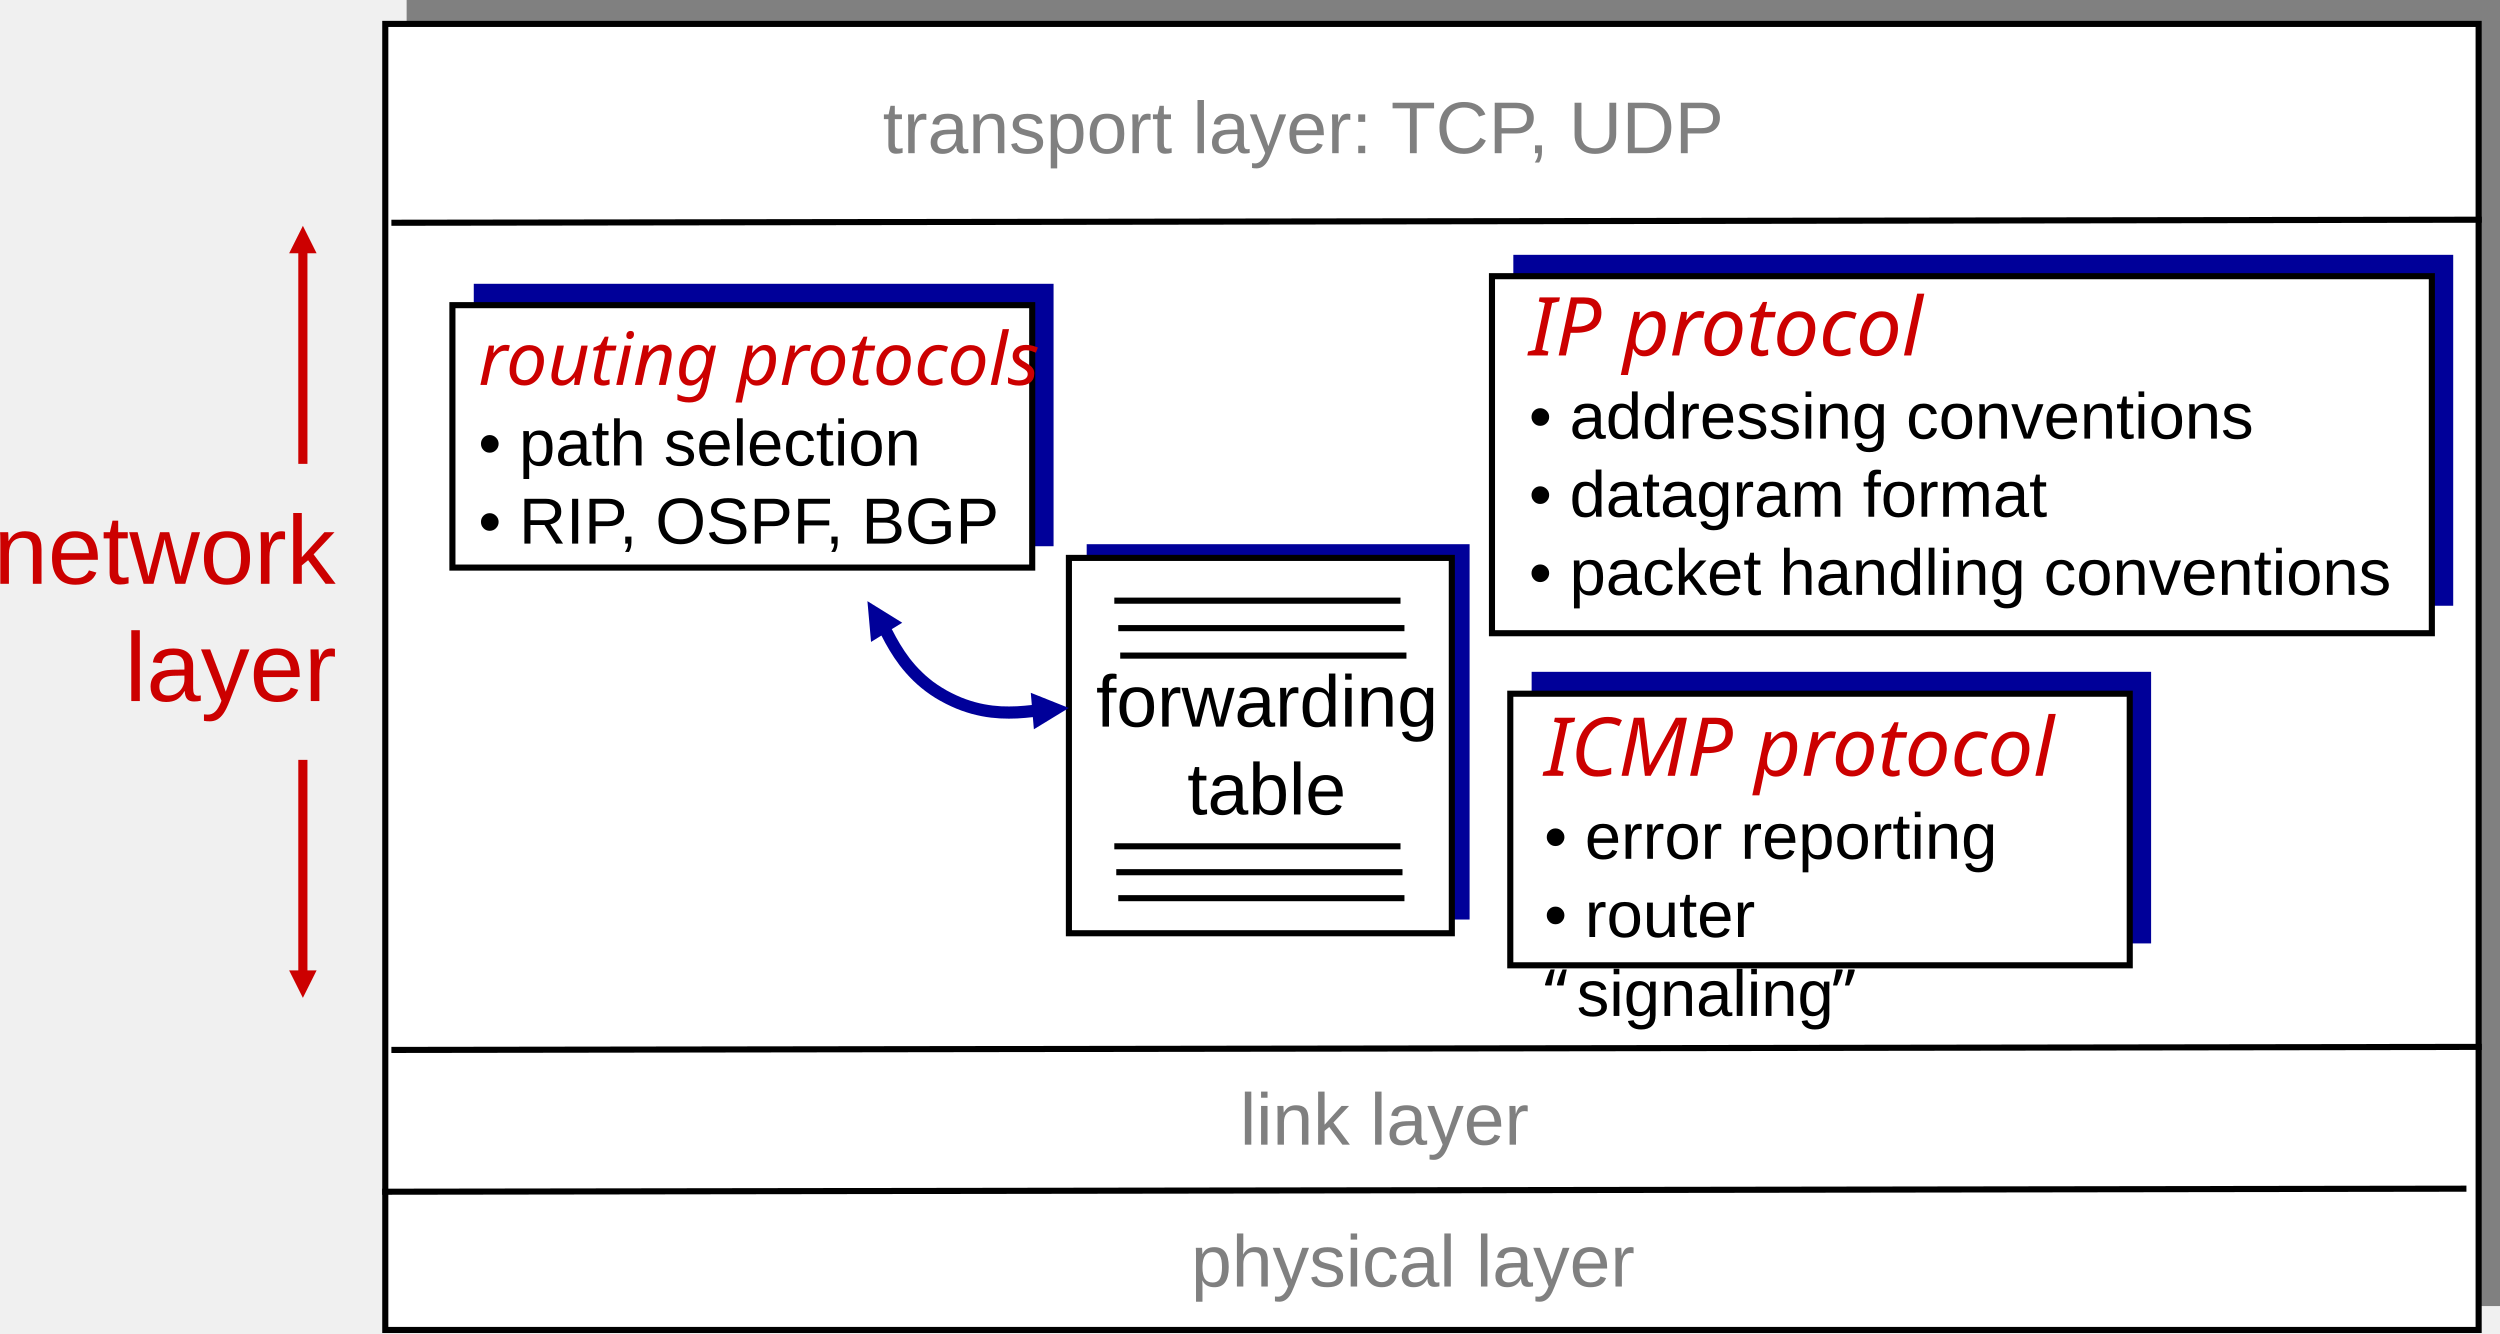
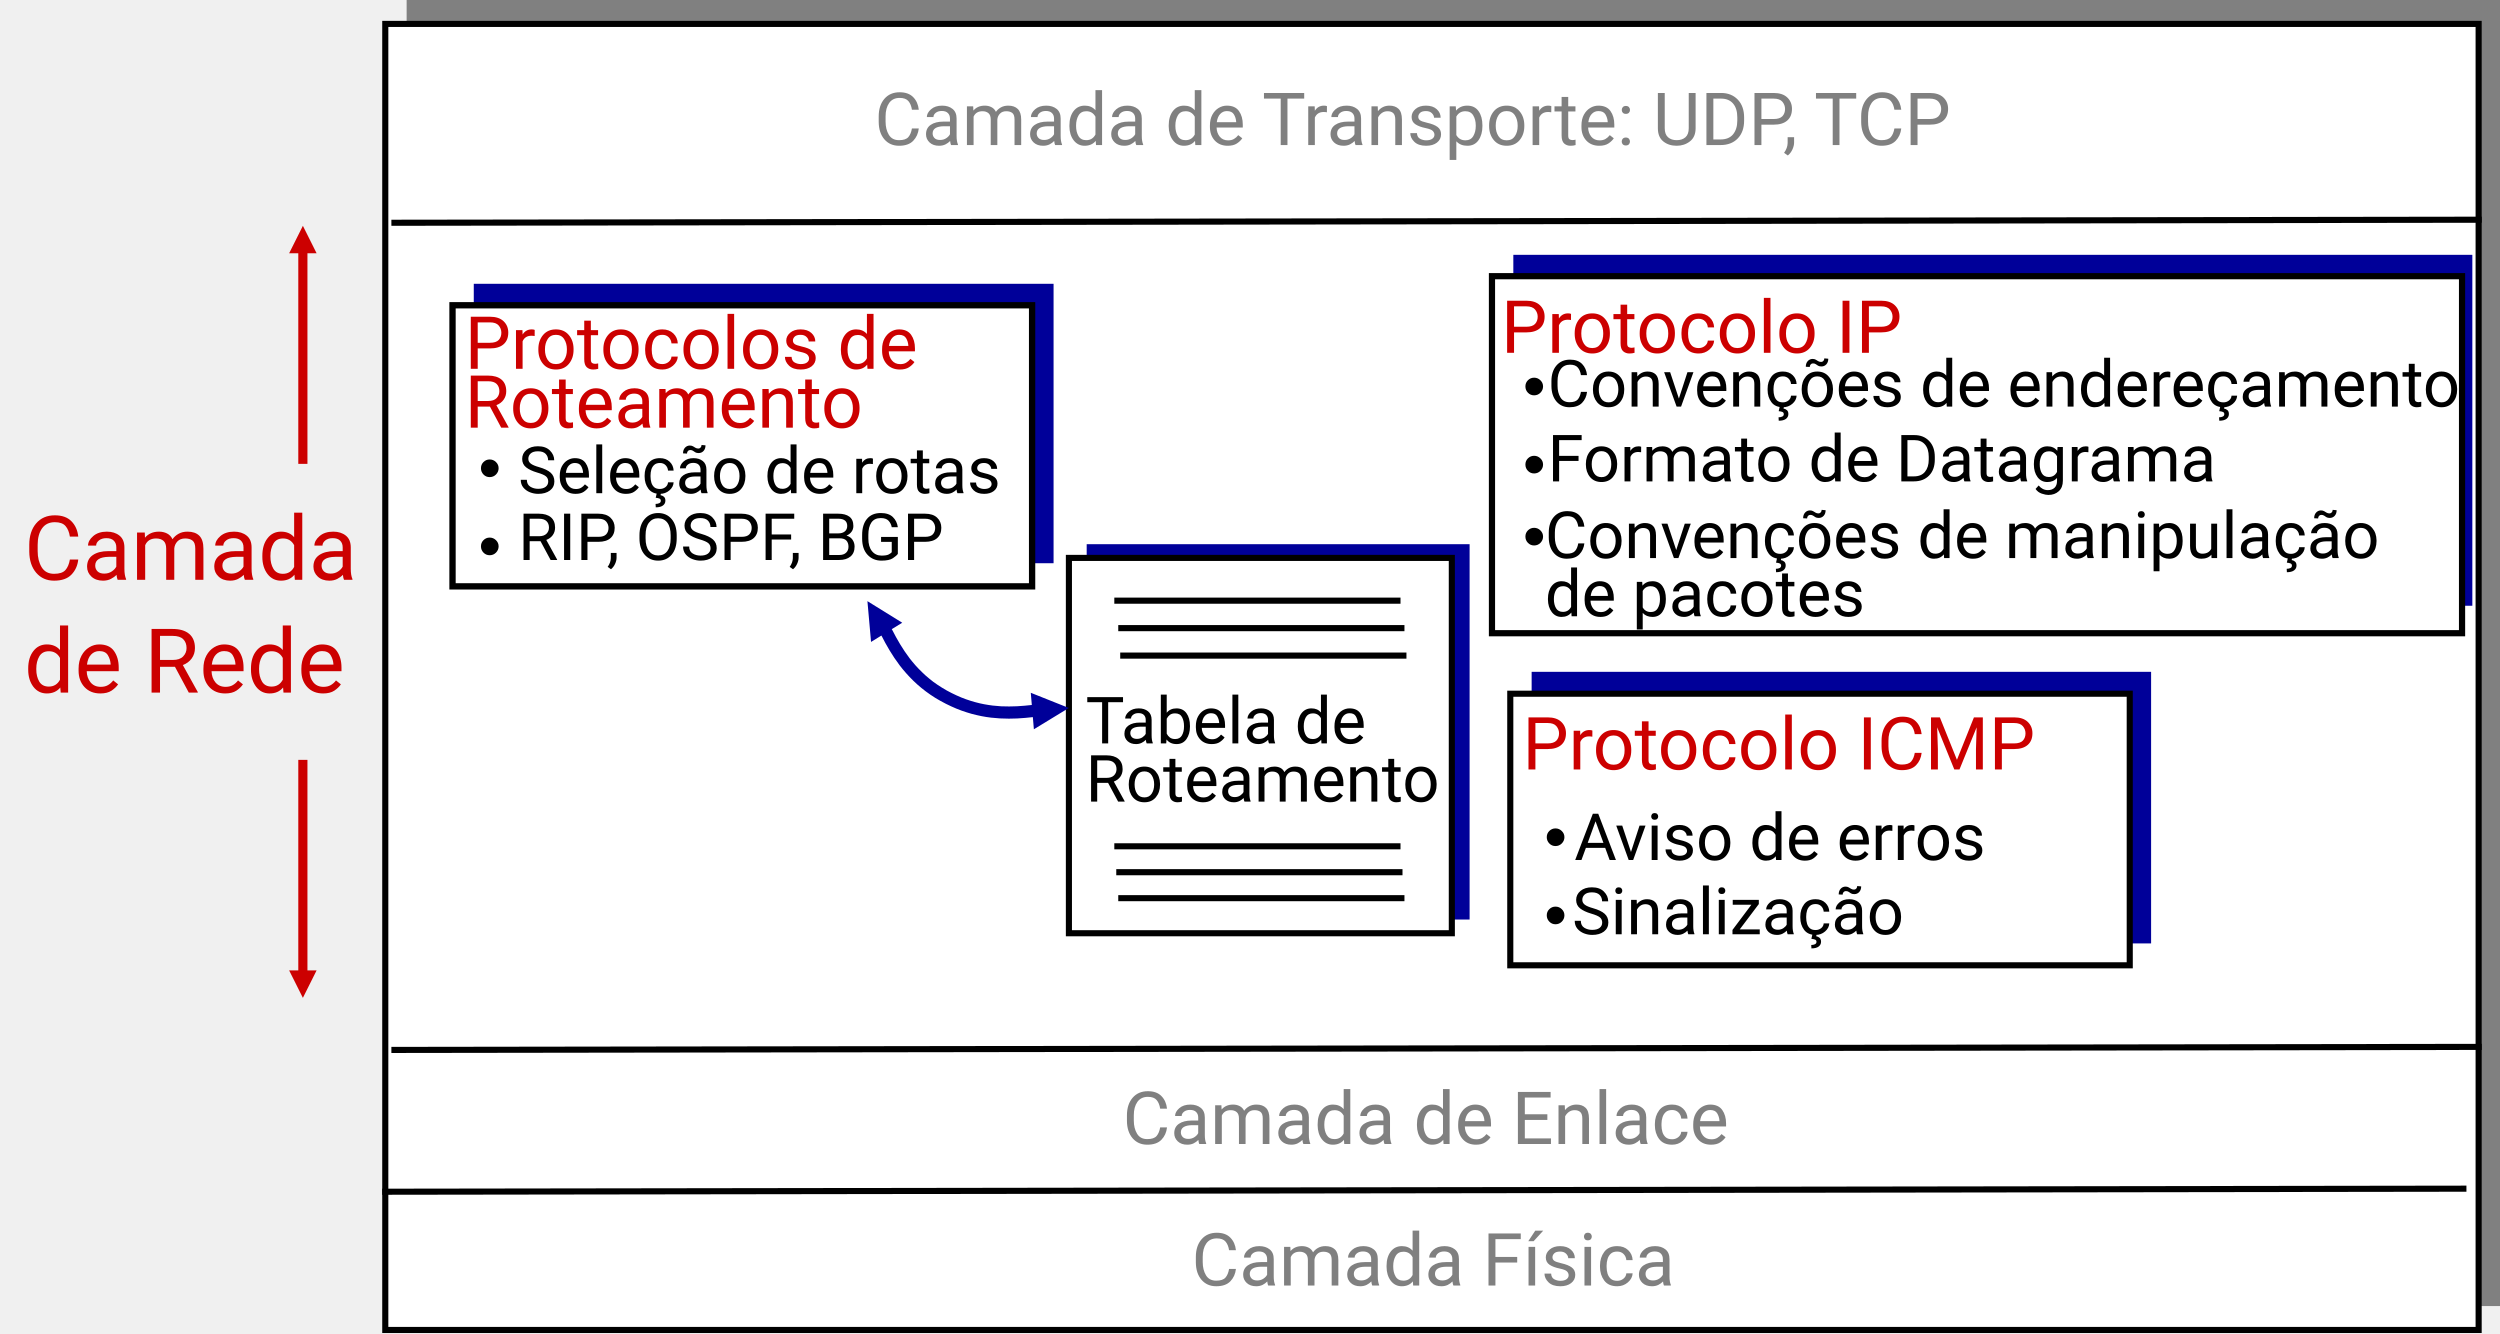
<svg xmlns="http://www.w3.org/2000/svg" width="216.762mm" height="115.579mm" viewBox="0 0 768.054 409.531" id="svg2" version="1.1">
  <defs id="defs4">
    <marker orient="auto" refY="0" refX="0" id="marker17899" style="overflow:visible">
      <path id="path17901" d="M 0,0 5,-5 -12.5,0 5,5 0,0 Z" style="fill:#000000;fill-opacity:1;fill-rule:evenodd;stroke:#000000;stroke-width:1pt;stroke-opacity:1" transform="matrix(0.8,0,0,0.8,10,0)" />
    </marker>
    <marker orient="auto" refY="0" refX="0" id="Arrow1Lstart" style="overflow:visible">
      <path id="path4198" d="M 0,0 5,-5 -12.5,0 5,5 0,0 Z" style="fill:#000000;fill-opacity:1;fill-rule:evenodd;stroke:#000000;stroke-width:1pt;stroke-opacity:1" transform="matrix(0.8,0,0,0.8,10,0)" />
    </marker>
    <marker orient="auto" refY="0" refX="0" id="Arrow1Lend" style="overflow:visible">
      <path id="path4201" d="M 0,0 5,-5 -12.5,0 5,5 0,0 Z" style="fill:#000000;fill-opacity:1;fill-rule:evenodd;stroke:#000000;stroke-width:1pt;stroke-opacity:1" transform="matrix(-0.8,0,0,-0.8,-10,0)" />
    </marker>
    <marker style="overflow:visible" id="marker16394" refX="0" refY="0" orient="auto">
      <path transform="matrix(-0.8,0,0,-0.8,-10,0)" style="fill:#000000;fill-opacity:1;fill-rule:evenodd;stroke:#000000;stroke-width:1pt;stroke-opacity:1" d="M 0,0 5,-5 -12.5,0 5,5 0,0 Z" id="path16396" />
    </marker>
    <marker orient="auto" refY="0" refX="0" id="marker7729" style="overflow:visible">
      <path id="path7731" d="M 0,0 5,-5 -12.5,0 5,5 0,0 Z" style="fill:#000000;fill-opacity:1;fill-rule:evenodd;stroke:#000000;stroke-width:1pt;stroke-opacity:1" transform="matrix(-0.8,0,0,-0.8,-10,0)" />
    </marker>
  </defs>
  <g id="layer1" transform="translate(317.2163,-298.3861)">
    <path d="m -192.288,699.636 643.125,0 0,-401.25 -643.125,0 0,401.25 z" style="fill:#808080;fill-opacity:1;fill-rule:evenodd;stroke:none" id="path20229" />
    <path d="m -198.85,706.98 643.125,0 0,-401.25 -643.125,0 0,401.25 z" style="fill:#ffffff;fill-opacity:1;fill-rule:evenodd;stroke:none" id="path20231" />
    <path d="m -198.85,706.98 643.125,0 0,-401.25 -643.125,0 0,401.25 z" style="fill:none;stroke:#000000;stroke-width:1.875;stroke-linecap:butt;stroke-linejoin:miter;stroke-miterlimit:10;stroke-dasharray:none;stroke-opacity:1" id="path20233" />
    <path d="m 16.637,580.886 117.64,0 0,-115.312 -117.64,0 0,115.312 z" style="fill:#000099;fill-opacity:1;fill-rule:evenodd;stroke:none" id="path20239" />
    <path d="m 11.175,585.099 117.64,0 0,-115.312 -117.64,0 0,115.312 z" style="fill:#ffffff;fill-opacity:1;fill-rule:evenodd;stroke:none" id="path20241" />
    <path d="m 11.175,585.099 117.64,0 0,-115.312 -117.64,0 0,115.312 z" style="fill:none;stroke:#000000;stroke-width:1.875;stroke-linecap:butt;stroke-linejoin:miter;stroke-miterlimit:10;stroke-dasharray:none;stroke-opacity:1" id="path20243" />
-     <text y="521.611" x="19.525" style="font-variant:normal;font-weight:normal;font-size:22.5px;font-family:Arial;-inkscape-font-specification:Arial;writing-mode:lr-tb;fill:#000000;fill-opacity:1;fill-rule:nonzero;stroke:none" id="text20245">
-       <tspan x="19.525 26.005 38.515 46.007 61.757 74.267 81.76 94.27 99.265 111.775" y="521.611" id="tspan20247">forwarding</tspan>
-     </text>
-     <text y="548.599" x="47.525" style="font-variant:normal;font-weight:normal;font-size:22.5px;font-family:Arial;-inkscape-font-specification:Arial;writing-mode:lr-tb;fill:#000000;fill-opacity:1;fill-rule:nonzero;stroke:none" id="text20249">
-       <tspan x="47.525 53.775 66.28 78.785 83.775" y="548.599" id="tspan20251">table</tspan>
-     </text>
    <path d="m 25.125,482.924 87.925,0" style="fill:none;stroke:#000000;stroke-width:1.875;stroke-linecap:butt;stroke-linejoin:round;stroke-miterlimit:10;stroke-dasharray:none;stroke-opacity:1" id="path20253" />
    <path d="m 26.337,491.361 87.925,0" style="fill:none;stroke:#000000;stroke-width:1.875;stroke-linecap:butt;stroke-linejoin:round;stroke-miterlimit:10;stroke-dasharray:none;stroke-opacity:1" id="path20255" />
    <path d="m 26.937,499.799 87.937,0" style="fill:none;stroke:#000000;stroke-width:1.875;stroke-linecap:butt;stroke-linejoin:round;stroke-miterlimit:10;stroke-dasharray:none;stroke-opacity:1" id="path20257" />
    <path d="m 25.125,558.386 87.925,0" style="fill:none;stroke:#000000;stroke-width:1.875;stroke-linecap:butt;stroke-linejoin:round;stroke-miterlimit:10;stroke-dasharray:none;stroke-opacity:1" id="path20259" />
    <path d="m 25.725,566.349 87.937,0" style="fill:none;stroke:#000000;stroke-width:1.875;stroke-linecap:butt;stroke-linejoin:round;stroke-miterlimit:10;stroke-dasharray:none;stroke-opacity:1" id="path20261" />
    <path d="m 26.337,574.324 87.925,0" style="fill:none;stroke:#000000;stroke-width:1.875;stroke-linecap:butt;stroke-linejoin:round;stroke-miterlimit:10;stroke-dasharray:none;stroke-opacity:1" id="path20263" />
    <path d="m -199.788,664.511 640.312,-0.938" style="fill:none;stroke:#000000;stroke-width:1.875;stroke-linecap:butt;stroke-linejoin:round;stroke-miterlimit:10;stroke-dasharray:none;stroke-opacity:1" id="path20269" />
    <path d="m -196.975,620.949 642.188,-0.938" style="fill:none;stroke:#000000;stroke-width:1.875;stroke-linecap:butt;stroke-linejoin:round;stroke-miterlimit:10;stroke-dasharray:none;stroke-opacity:1" id="path20271" />
-     <path d="m -171.663,466.199 178.125,0 0,-80.625 -178.125,0 0,80.625 z" style="fill:#000099;fill-opacity:1;fill-rule:evenodd;stroke:none" id="path20273" />
+     <path d="M -171.663,471.421 H 6.462 V 385.574 H -171.663 Z" style="fill:#000099;fill-opacity:1;fill-rule:evenodd;stroke:none;stroke-width:1.032" id="path20273" />
    <path d="m -178.225,472.761 178.125,0 0,-80.625 -178.125,0 0,80.625 z" style="fill:#ffffff;fill-opacity:1;fill-rule:evenodd;stroke:none" id="path20275" />
-     <path d="m -178.225,472.761 178.125,0 0,-80.625 -178.125,0 0,80.625 z" style="fill:none;stroke:#000000;stroke-width:1.875;stroke-linecap:butt;stroke-linejoin:miter;stroke-miterlimit:8;stroke-dasharray:none;stroke-opacity:1" id="path20277" />
-     <text y="416.636" x="-170.25" style="font-style:italic;font-variant:normal;font-weight:normal;font-size:22.531px;font-family:'Gill Sans MT';-inkscape-font-specification:'Gill Sans MT Italic';writing-mode:lr-tb;fill:#cc0000;fill-opacity:1;fill-rule:nonzero;stroke:none" id="text20279">
-       <tspan x="-170.25 -163.761 -153.757 -143.19 -137.016 -132.781 -122.213 -112.773 -106.306 -95.266 -88.8 -78.796 -72.555 -62.551 -53.831 -43.827 -39.591" y="416.636" id="tspan20281">routing protocols</tspan>
+     <path d="M -178.192,478.531 H -0.133 v -86.362 H -178.192 Z" style="fill:none;stroke:#000000;stroke-width:1.94;stroke-linecap:butt;stroke-linejoin:miter;stroke-miterlimit:8;stroke-dasharray:none;stroke-opacity:1" id="path20277" />
+     <text y="448.886" x="-170.25" style="font-variant:normal;font-weight:normal;font-size:20px;line-height:0%;font-family:Arial;-inkscape-font-specification:Arial;writing-mode:lr-tb;fill:#000000;fill-opacity:1;fill-rule:nonzero;stroke:none" id="text20283">
+       <tspan x="-170.25" y="448.886" id="tspan20285">•</tspan>
    </text>
-     <text y="441.386" x="-170.25" style="font-variant:normal;font-weight:normal;font-size:20px;font-family:Arial;-inkscape-font-specification:Arial;writing-mode:lr-tb;fill:#000000;fill-opacity:1;fill-rule:nonzero;stroke:none" id="text20283">
-       <tspan x="-170.25" y="441.386" id="tspan20285">•</tspan>
-     </text>
-     <text y="441.386" x="-157.75" style="font-variant:normal;font-weight:normal;font-size:20px;font-family:Arial;-inkscape-font-specification:Arial;writing-mode:lr-tb;fill:#000000;fill-opacity:1;fill-rule:nonzero;stroke:none" id="text20287">
-       <tspan x="-157.75 -146.75 -135.75 -130.19 -119.25 -113.27 -103.27 -92.27 -87.83 -76.77 -66.77 -61.27 -56.83 -45.77" y="441.386" id="tspan20289">path selection</tspan>
-     </text>
-     <text y="465.386" x="-170.25" style="font-variant:normal;font-weight:normal;font-size:20px;font-family:Arial;-inkscape-font-specification:Arial;writing-mode:lr-tb;fill:#000000;fill-opacity:1;fill-rule:nonzero;stroke:none" id="text20291">
-       <tspan x="-170.25" y="465.386" id="tspan20293">•</tspan>
-     </text>
-     <text y="465.386" x="-157.75" style="font-variant:normal;font-weight:normal;font-size:20px;font-family:Arial;-inkscape-font-specification:Arial;writing-mode:lr-tb;fill:#000000;fill-opacity:1;fill-rule:nonzero;stroke:none" id="text20295">
-       <tspan x="-157.75 -143.27 -137.71 -127.01 -121.45 -116.01 -100.51 -87.25 -73.99 -63.99 -58.43 -52.51 -39.25 -23.75" y="465.386" id="tspan20297">RIP, OSPF, BGP</tspan>
+     <text y="472.886" x="-170.25" style="font-variant:normal;font-weight:normal;font-size:20px;line-height:0%;font-family:Arial;-inkscape-font-specification:Arial;writing-mode:lr-tb;fill:#000000;fill-opacity:1;fill-rule:nonzero;stroke:none" id="text20291">
+       <tspan x="-170.25" y="472.886" id="tspan20293">•</tspan>
    </text>
    <path d="m -44.2,490.086 1.113,1.863 1.163,2.2 1.238,2.15 1.387,2.175 1.562,2.188 0.838,1.038 0.912,1.075 0.975,1.05 1.038,1.038 1.087,1.025 1.15,0.975 1.238,0.988 1.3,0.912 1.4,0.9 1.462,0.863 1.5,0.787 1.488,0.713 1.462,0.637 1.438,0.55 1.425,0.475 1.4,0.412 1.375,0.35 1.363,0.287 1.325,0.225 1.312,0.188 2.6,0.225 2.487,0.05 2.388,-0.062 2.3,-0.163 2.225,-0.225 1.9,-0.163 0.312,3.737 -1.837,0.15 -2.338,0.237 -2.475,0.175 -2.575,0.062 -2.712,-0.075 -2.775,-0.237 -1.45,-0.2 -1.488,-0.263 -1.488,-0.325 -1.512,-0.375 -1.538,-0.463 -1.562,-0.525 -1.587,-0.613 -1.6,-0.7 -1.613,-0.775 -1.65,-0.875 -1.613,-0.938 -1.512,-0.988 -1.45,-1.038 -1.35,-1.062 -1.288,-1.1 -1.2,-1.125 -1.113,-1.125 -1.075,-1.175 -0.988,-1.15 -0.963,-1.212 -1.675,-2.35 -1.475,-2.325 -1.3,-2.263 -1.062,-2.025 -1.113,-1.85 3.212,-1.938 z m -5.412,5.513 -1.113,-12.525 10.688,6.625 -9.575,5.9 z m 49.075,15.625 11.688,4.662 -10.738,6.55 -0.95,-11.213 z" style="fill:#000099;fill-opacity:1;fill-rule:nonzero;stroke:none" id="path20299" />
-     <path d="m 147.712,484.486 288.75,0 0,-107.812 -288.75,0 0,107.812 z" style="fill:#000099;fill-opacity:1;fill-rule:evenodd;stroke:none" id="path20301" />
-     <path d="m 141.15,492.924 288.75,0 0,-109.688 -288.75,0 0,109.688 z" style="fill:#ffffff;fill-opacity:1;fill-rule:evenodd;stroke:none" id="path20303" />
-     <path d="m 141.15,492.924 288.75,0 0,-109.688 -288.75,0 0,109.688 z" style="fill:none;stroke:#000000;stroke-width:1.875;stroke-linecap:butt;stroke-linejoin:miter;stroke-miterlimit:8;stroke-dasharray:none;stroke-opacity:1" id="path20305" />
-     <text y="407.599" x="152.5" style="font-style:italic;font-variant:normal;font-weight:normal;font-size:25px;font-family:'Gill Sans MT';-inkscape-font-specification:'Gill Sans MT Italic';writing-mode:lr-tb;fill:#cc0000;fill-opacity:1;fill-rule:nonzero;stroke:none" id="text20307">
-       <tspan x="152.5 158.5 169.7 176.25 188.5 195.75 206.95 213.975 225.175 234.8 246" y="407.599" id="tspan20309">IP protocol</tspan>
+     <path d="M 147.712,484.486 H 442.339 V 376.674 H 147.712 Z" style="fill:#000099;fill-opacity:1;fill-rule:evenodd;stroke:none;stroke-width:1.01" id="path20301" />
+     <path d="M 141.15,492.924 H 439.178 V 383.236 H 141.15 Z" style="fill:#ffffff;fill-opacity:1;fill-rule:evenodd;stroke:none;stroke-width:1.016" id="path20303" />
+     <path d="M 141.15,492.924 H 439.178 V 383.236 H 141.15 Z" style="fill:none;stroke:#000000;stroke-width:1.905;stroke-linecap:butt;stroke-linejoin:miter;stroke-miterlimit:8;stroke-dasharray:none;stroke-opacity:1" id="path20305" />
+     <text y="423.761" x="150.625" style="font-variant:normal;font-weight:normal;font-size:20px;line-height:0%;font-family:Arial;-inkscape-font-specification:Arial;writing-mode:lr-tb;fill:#000000;fill-opacity:1;fill-rule:nonzero;stroke:none" id="text20311">
+       <tspan x="150.625" y="423.761" id="tspan20313">•</tspan>
    </text>
-     <text y="433.136" x="152.5" style="font-variant:normal;font-weight:normal;font-size:20px;font-family:Arial;-inkscape-font-specification:Arial;writing-mode:lr-tb;fill:#000000;fill-opacity:1;fill-rule:nonzero;stroke:none" id="text20311">
-       <tspan x="152.5" y="433.136" id="tspan20313">•</tspan>
+     <text y="447.761" x="150.625" style="font-variant:normal;font-weight:normal;font-size:20px;line-height:0%;font-family:Arial;-inkscape-font-specification:Arial;writing-mode:lr-tb;fill:#000000;fill-opacity:1;fill-rule:nonzero;stroke:none" id="text20319">
+       <tspan x="150.625" y="447.761" id="tspan20321">•</tspan>
    </text>
-     <text y="433.136" x="165" style="font-variant:normal;font-weight:normal;font-size:20px;font-family:Arial;-inkscape-font-specification:Arial;writing-mode:lr-tb;fill:#000000;fill-opacity:1;fill-rule:nonzero;stroke:none" id="text20315">
-       <tspan x="165 176 187 198 204.74 215.74 225.74 235.74 240.22 251.22 262.22 268.2 278.2 289.2 300.2 310.42 321.42 332.42 337.98 342.42 353.42 364.42" y="433.136" id="tspan20317">addressing conventions</tspan>
-     </text>
-     <text y="457.136" x="152.5" style="font-variant:normal;font-weight:normal;font-size:20px;font-family:Arial;-inkscape-font-specification:Arial;writing-mode:lr-tb;fill:#000000;fill-opacity:1;fill-rule:nonzero;stroke:none" id="text20319">
-       <tspan x="152.5" y="457.136" id="tspan20321">•</tspan>
-     </text>
-     <text y="457.136" x="165" style="font-variant:normal;font-weight:normal;font-size:20px;font-family:Arial;-inkscape-font-specification:Arial;writing-mode:lr-tb;fill:#000000;fill-opacity:1;fill-rule:nonzero;stroke:none" id="text20323">
-       <tspan x="165 176 187 192.56 203.5 214.5 221.24 232.24 248.96 254.94 260.66 271.66 278.4 295.12 306.12" y="457.136" id="tspan20325">datagram format</tspan>
-     </text>
-     <text y="481.136" x="152.5" style="font-variant:normal;font-weight:normal;font-size:20px;font-family:Arial;-inkscape-font-specification:Arial;writing-mode:lr-tb;fill:#000000;fill-opacity:1;fill-rule:nonzero;stroke:none" id="text20327">
-       <tspan x="152.5" y="481.136" id="tspan20329">•</tspan>
-     </text>
-     <text y="481.136" x="165" style="font-variant:normal;font-weight:normal;font-size:20px;font-family:Arial;-inkscape-font-specification:Arial;writing-mode:lr-tb;fill:#000000;fill-opacity:1;fill-rule:nonzero;stroke:none" id="text20331">
-       <tspan x="165 176 187 197 207 218 223.56 229.48 240.48 251.48 262.48 273.48 277.92 282.46 293.46 304.46 310.18 320.18 331.18 342.18 352.4 363.4 374.4 379.96 384.4 395.4 406.4" y="481.136" id="tspan20333">packet handling conventions</tspan>
+     <text y="469.886" x="150.625" style="font-variant:normal;font-weight:normal;font-size:20px;line-height:0%;font-family:Arial;-inkscape-font-specification:Arial;writing-mode:lr-tb;fill:#000000;fill-opacity:1;fill-rule:nonzero;stroke:none" id="text20327">
+       <tspan x="150.625" y="469.886" id="tspan20329">•</tspan>
    </text>
    <path d="m 153.337,588.224 190.312,0 0,-83.438 -190.312,0 0,83.438 z" style="fill:#000099;fill-opacity:1;fill-rule:evenodd;stroke:none" id="path20335" />
    <path d="m 146.775,594.949 190.312,0 0,-83.438 -190.312,0 0,83.438 z" style="fill:#ffffff;fill-opacity:1;fill-rule:evenodd;stroke:none" id="path20337" />
    <path d="m 146.775,594.949 190.312,0 0,-83.438 -190.312,0 0,83.438 z" style="fill:none;stroke:#000000;stroke-width:1.875;stroke-linecap:butt;stroke-linejoin:miter;stroke-miterlimit:8;stroke-dasharray:none;stroke-opacity:1" id="path20339" />
-     <text y="536.724" x="157.187" style="font-style:italic;font-variant:normal;font-weight:normal;font-size:25px;font-family:'Gill Sans MT';-inkscape-font-specification:'Gill Sans MT Italic';writing-mode:lr-tb;fill:#cc0000;fill-opacity:1;fill-rule:nonzero;stroke:none" id="text20341">
-       <tspan x="157.187 163.187 176.987 197.187 208.387 215.187 227.437 234.687 245.887 252.912 264.112 273.737 284.937" y="536.724" id="tspan20343">ICMP protocol</tspan>
-     </text>
-     <text y="562.236" x="157.187" style="font-variant:normal;font-weight:normal;font-size:20px;font-family:Arial;-inkscape-font-specification:Arial;writing-mode:lr-tb;fill:#000000;fill-opacity:1;fill-rule:nonzero;stroke:none" id="text20345">
+     <text y="562.236" x="157.187" style="font-variant:normal;font-weight:normal;font-size:20px;line-height:0%;font-family:Arial;-inkscape-font-specification:Arial;writing-mode:lr-tb;fill:#000000;fill-opacity:1;fill-rule:nonzero;stroke:none" id="text20345">
      <tspan x="157.187" y="562.236" id="tspan20347">•</tspan>
    </text>
-     <text y="562.236" x="169.687" style="font-variant:normal;font-weight:normal;font-size:20px;font-family:Arial;-inkscape-font-specification:Arial;writing-mode:lr-tb;fill:#000000;fill-opacity:1;fill-rule:nonzero;stroke:none" id="text20349">
-       <tspan x="169.687 180.687 187.427 194.167 205.167 211.907 217.467 224.127 235.147 246.147 257.147 263.887 269.447 273.887 284.887" y="562.236" id="tspan20351">error reporting</tspan>
-     </text>
-     <text y="586.261" x="157.187" style="font-variant:normal;font-weight:normal;font-size:20.031px;font-family:Arial;-inkscape-font-specification:Arial;writing-mode:lr-tb;fill:#000000;fill-opacity:1;fill-rule:nonzero;stroke:none" id="text20353">
+     <text y="586.261" x="157.187" style="font-variant:normal;font-weight:normal;font-size:20.031px;line-height:0%;font-family:Arial;-inkscape-font-specification:Arial;writing-mode:lr-tb;fill:#000000;fill-opacity:1;fill-rule:nonzero;stroke:none" id="text20353">
      <tspan x="157.187" y="586.261" id="tspan20355">•</tspan>
    </text>
-     <text y="586.261" x="169.687" style="font-variant:normal;font-weight:normal;font-size:20.031px;font-family:Arial;-inkscape-font-specification:Arial;writing-mode:lr-tb;fill:#000000;fill-opacity:1;fill-rule:nonzero;stroke:none" id="text20357">
-       <tspan x="169.687 176.418 187.415 198.412 203.921 214.918 221.648" y="586.261" id="tspan20359">router</tspan>
-     </text>
-     <text y="610.511" x="157.187" style="font-variant:normal;font-weight:normal;font-size:20px;font-family:'MS PGothic';-inkscape-font-specification:'MS PGothic';writing-mode:lr-tb;fill:#000000;fill-opacity:1;fill-rule:nonzero;stroke:none" id="text20361">
-       <tspan x="157.187" y="610.511" id="tspan20363">“</tspan>
-     </text>
-     <text y="610.511" x="167.187" style="font-variant:normal;font-weight:normal;font-size:20px;font-family:Arial;-inkscape-font-specification:Arial;writing-mode:lr-tb;fill:#000000;fill-opacity:1;fill-rule:nonzero;stroke:none" id="text20365">
-       <tspan x="167.187 177.187 181.667 192.667 203.667 214.667 219.107 223.647 234.647" y="610.511" id="tspan20367">signaling</tspan>
-     </text>
-     <text y="610.511" x="245.687" style="font-variant:normal;font-weight:normal;font-size:20px;font-family:'MS PGothic';-inkscape-font-specification:'MS PGothic';writing-mode:lr-tb;fill:#000000;fill-opacity:1;fill-rule:nonzero;stroke:none" id="text20369">
-       <tspan x="245.687" y="610.511" id="tspan20371">”</tspan>
-     </text>
    <path d="m -196.975,366.824 642.188,-0.938" style="fill:none;stroke:#000000;stroke-width:1.875;stroke-linecap:butt;stroke-linejoin:round;stroke-miterlimit:8;stroke-dasharray:none;stroke-opacity:1" id="path20373" />
-     <text y="345.449" x="-46.013" style="font-variant:normal;font-weight:normal;font-size:22.531px;font-family:Arial;-inkscape-font-specification:Arial;writing-mode:lr-tb;fill:#808080;fill-opacity:1;fill-rule:nonzero;stroke:none" id="text20375">
-       <tspan x="-46.013 -39.749 -32.246 -19.719 -7.259 4.007 16.534 28.994 36.497 42.761 48.754 53.756 66.283 77.008 89.535 97.038 103.302 109.566 123.265 139.532 151.519 157.783 164.249 180.517 196.784" y="345.449" id="tspan20377">transport layer: TCP, UDP</tspan>
-     </text>
-     <text y="650.049" x="63.712" style="font-variant:normal;font-weight:normal;font-size:22.5px;font-family:Arial;-inkscape-font-specification:Arial;writing-mode:lr-tb;fill:#808080;fill-opacity:1;fill-rule:nonzero;stroke:none" id="text20379">
-       <tspan x="63.712 68.707 73.702 86.212 97.687 103.447 108.442 120.952 131.707 144.217" y="650.049" id="tspan20381">link layer</tspan>
-     </text>
-     <text y="693.636" x="48.712" style="font-variant:normal;font-weight:normal;font-size:22.5px;font-family:Arial;-inkscape-font-specification:Arial;writing-mode:lr-tb;fill:#808080;fill-opacity:1;fill-rule:nonzero;stroke:none" id="text20383">
-       <tspan x="48.712 61.222 73.732 84.465 95.715 100.71 111.96 124.47 129.465 135.945 140.94 153.45 164.205 176.715" y="693.636" id="tspan20385">physical layer</tspan>
-     </text>
-     <text y="477.736" x="-319.194" style="font-variant:normal;font-weight:normal;font-size:30px;font-family:Arial;-inkscape-font-specification:Arial;writing-mode:lr-tb;fill:#cc0000;fill-opacity:1;fill-rule:nonzero;stroke:none" id="text20387">
-       <tspan x="-319.194 -302.454 -285.714 -277.374 -256.194 -239.454 -229.464" y="477.736" id="tspan20389">network</tspan>
-     </text>
-     <text y="513.761" x="-278.913" style="font-variant:normal;font-weight:normal;font-size:30.031px;font-family:Arial;-inkscape-font-specification:Arial;writing-mode:lr-tb;fill:#cc0000;fill-opacity:1;fill-rule:nonzero;stroke:none" id="text20391">
-       <tspan x="-278.913 -272.246 -255.398 -241.103 -224.406" y="513.761" id="tspan20393">layer</tspan>
-     </text>
    <path d="m -225.575,440.886 0,-66.1 2.812,0 0,66.1 -2.812,0 z m -2.812,-64.688 4.225,-8.438 4.213,8.438 -8.438,0 z" style="fill:#cc0000;fill-opacity:1;fill-rule:nonzero;stroke:none" id="path20395" />
    <path d="m -222.763,531.824 0,66.088 -2.812,0 0,-66.088 2.812,0 z m 2.812,64.688 -4.213,8.438 -4.225,-8.438 8.438,0 z" style="fill:#cc0000;fill-opacity:1;fill-rule:nonzero;stroke:none" id="path20397" />
+     <text xml:space="preserve" style="font-style:normal;font-variant:normal;font-weight:normal;font-stretch:normal;font-size:9.375px;line-height:125%;font-family:'Abyssinica SIL';-inkscape-font-specification:'Abyssinica SIL';text-align:start;letter-spacing:0px;word-spacing:0px;writing-mode:lr-tb;text-anchor:start;fill:#000000;fill-opacity:1;stroke:none;stroke-width:0.938px;stroke-linecap:butt;stroke-linejoin:miter;stroke-opacity:1" x="-48.57" y="342.949" id="text100">
+       <tspan id="tspan98" x="-48.57" y="342.949" style="font-size:22.5px;fill:#808080;stroke-width:0.938px;-inkscape-font-specification:Roboto;font-family:Roboto;font-weight:normal;font-style:normal;font-stretch:normal;font-variant:normal">Camada de Transporte: UDP, TCP</tspan>
+     </text>
+     <text xml:space="preserve" style="font-style:normal;font-variant:normal;font-weight:normal;font-stretch:normal;font-size:9.375px;line-height:125%;font-family:'Abyssinica SIL';-inkscape-font-specification:'Abyssinica SIL';text-align:start;letter-spacing:0px;word-spacing:0px;writing-mode:lr-tb;text-anchor:start;fill:#000000;fill-opacity:1;stroke:none;stroke-width:0.938px;stroke-linecap:butt;stroke-linejoin:miter;stroke-opacity:1" x="27.692" y="649.842" id="text108">
+       <tspan id="tspan106" x="27.692" y="649.842" style="font-size:22.5px;fill:#808080;stroke-width:0.938px;-inkscape-font-specification:Roboto;font-family:Roboto;font-weight:normal;font-style:normal;font-stretch:normal;font-variant:normal">Camada de Enlace</tspan>
+     </text>
+     <text id="text112" y="693.332" x="48.862" style="font-style:normal;font-variant:normal;font-weight:normal;font-stretch:normal;font-size:9.375px;line-height:125%;font-family:'Abyssinica SIL';-inkscape-font-specification:'Abyssinica SIL';text-align:start;letter-spacing:0px;word-spacing:0px;writing-mode:lr-tb;text-anchor:start;fill:#000000;fill-opacity:1;stroke:none;stroke-width:0.938px;stroke-linecap:butt;stroke-linejoin:miter;stroke-opacity:1" xml:space="preserve">
+       <tspan style="font-size:22.5px;fill:#808080;stroke-width:0.938px;-inkscape-font-specification:Roboto;font-family:Roboto;font-weight:normal;font-style:normal;font-stretch:normal;font-variant:normal" y="693.332" x="48.862" id="tspan110">Camada Física</tspan>
+     </text>
+     <text xml:space="preserve" style="font-style:normal;font-variant:normal;font-weight:normal;font-stretch:normal;font-size:9.375px;line-height:125%;font-family:'Abyssinica SIL';-inkscape-font-specification:'Abyssinica SIL';text-align:start;letter-spacing:0px;word-spacing:0px;writing-mode:lr-tb;text-anchor:start;fill:#cc0000;fill-opacity:1;stroke:none;stroke-width:0.938px;stroke-linecap:butt;stroke-linejoin:miter;stroke-opacity:1" x="-309.831" y="476.517" id="text116">
+       <tspan id="tspan114" x="-309.831" y="476.517" style="font-style:normal;font-variant:normal;font-weight:normal;font-stretch:normal;font-size:27.5px;line-height:126%;font-family:Roboto;-inkscape-font-specification:Roboto;fill:#cc0000;fill-opacity:1;stroke-width:0.938px">Camada </tspan>
+       <tspan x="-309.831" y="511.166" style="font-style:normal;font-variant:normal;font-weight:normal;font-stretch:normal;font-size:27.5px;line-height:126%;font-family:Roboto;-inkscape-font-specification:Roboto;fill:#cc0000;fill-opacity:1;stroke-width:0.938px" id="tspan953">de Rede</tspan>
+     </text>
+     <text id="text959" y="411.691" x="-174.437" style="font-style:normal;font-variant:normal;font-weight:normal;font-stretch:normal;font-size:22.5px;line-height:75.4%;font-family:'Abyssinica SIL';-inkscape-font-specification:'Abyssinica SIL';text-align:start;letter-spacing:0px;word-spacing:0px;writing-mode:lr-tb;text-anchor:start;fill:#cc0000;fill-opacity:1;stroke:none;stroke-width:0.938px;stroke-linecap:butt;stroke-linejoin:miter;stroke-opacity:1" xml:space="preserve">
+       <tspan id="tspan957" style="font-style:normal;font-variant:normal;font-weight:normal;font-stretch:normal;font-size:22.5px;line-height:75.4%;font-family:Roboto;-inkscape-font-specification:Roboto;fill:#cc0000;fill-opacity:1;stroke-width:0.938px" y="411.691" x="-174.437">Protocolos de</tspan>
+       <tspan style="font-style:normal;font-variant:normal;font-weight:normal;font-stretch:normal;font-size:22.5px;line-height:75.4%;font-family:Roboto;-inkscape-font-specification:Roboto;fill:#cc0000;fill-opacity:1;stroke-width:0.938px" y="429.775" x="-174.437" id="tspan963">Roteamento</tspan>
+     </text>
+     <text xml:space="preserve" style="font-style:normal;font-variant:normal;font-weight:normal;font-stretch:normal;font-size:22.5px;line-height:75.4%;font-family:'Abyssinica SIL';-inkscape-font-specification:'Abyssinica SIL';text-align:start;letter-spacing:0px;word-spacing:0px;writing-mode:lr-tb;text-anchor:start;fill:#cc0000;fill-opacity:1;stroke:none;stroke-width:0.938px;stroke-linecap:butt;stroke-linejoin:miter;stroke-opacity:1" x="-158.026" y="449.905" id="text969">
+       <tspan id="tspan967" x="-158.026" y="449.905" style="font-style:normal;font-variant:normal;font-weight:normal;font-stretch:normal;font-size:20px;line-height:75.4%;font-family:Roboto;-inkscape-font-specification:Roboto;fill:#000000;fill-opacity:1;stroke-width:0.938px">Seleção de rotas</tspan>
+     </text>
+     <text id="text975" y="470.42" x="-158.026" style="font-style:normal;font-variant:normal;font-weight:normal;font-stretch:normal;font-size:22.5px;line-height:75.4%;font-family:'Abyssinica SIL';-inkscape-font-specification:'Abyssinica SIL';text-align:start;letter-spacing:0px;word-spacing:0px;writing-mode:lr-tb;text-anchor:start;fill:#cc0000;fill-opacity:1;stroke:none;stroke-width:0.938px;stroke-linecap:butt;stroke-linejoin:miter;stroke-opacity:1" xml:space="preserve">
+       <tspan style="font-style:normal;font-variant:normal;font-weight:normal;font-stretch:normal;font-size:20px;line-height:75.4%;font-family:Roboto;-inkscape-font-specification:Roboto;fill:#000000;fill-opacity:1;stroke-width:0.938px" y="470.42" x="-158.026" id="tspan973">RIP, OSPF, BGP</tspan>
+     </text>
+     <text id="text979" y="526.782" x="16.331" style="font-style:normal;font-variant:normal;font-weight:normal;font-stretch:normal;font-size:22.5px;line-height:75.4%;font-family:'Abyssinica SIL';-inkscape-font-specification:'Abyssinica SIL';text-align:start;letter-spacing:0px;word-spacing:0px;writing-mode:lr-tb;text-anchor:start;fill:#cc0000;fill-opacity:1;stroke:none;stroke-width:0.938px;stroke-linecap:butt;stroke-linejoin:miter;stroke-opacity:1" xml:space="preserve">
+       <tspan style="font-style:normal;font-variant:normal;font-weight:normal;font-stretch:normal;font-size:20px;line-height:75.4%;font-family:Roboto;-inkscape-font-specification:Roboto;text-align:start;text-anchor:start;fill:#000000;fill-opacity:1;stroke-width:0.938px" y="526.782" x="16.331" id="tspan977">Tabela de </tspan>
+       <tspan style="font-style:normal;font-variant:normal;font-weight:normal;font-stretch:normal;font-size:20px;line-height:75.4%;font-family:Roboto;-inkscape-font-specification:Roboto;text-align:start;text-anchor:start;fill:#000000;fill-opacity:1;stroke-width:0.938px" y="544.659" x="16.331" id="tspan981">Roteamento</tspan>
+     </text>
+     <text xml:space="preserve" style="font-style:normal;font-variant:normal;font-weight:normal;font-stretch:normal;font-size:22.5px;line-height:75.4%;font-family:'Abyssinica SIL';-inkscape-font-specification:'Abyssinica SIL';text-align:start;letter-spacing:0px;word-spacing:0px;writing-mode:lr-tb;text-anchor:start;fill:#cc0000;fill-opacity:1;stroke:none;stroke-width:0.938px;stroke-linecap:butt;stroke-linejoin:miter;stroke-opacity:1" x="150.509" y="534.777" id="text987">
+       <tspan id="tspan985" x="150.509" y="534.777" style="font-style:normal;font-variant:normal;font-weight:normal;font-stretch:normal;font-size:22.5px;line-height:75.4%;font-family:Roboto;-inkscape-font-specification:Roboto;fill:#cc0000;fill-opacity:1;stroke-width:0.938px">Protocolo ICMP</tspan>
+     </text>
+     <text id="text993" y="406.768" x="143.944" style="font-style:normal;font-variant:normal;font-weight:normal;font-stretch:normal;font-size:22.5px;line-height:75.4%;font-family:'Abyssinica SIL';-inkscape-font-specification:'Abyssinica SIL';text-align:start;letter-spacing:0px;word-spacing:0px;writing-mode:lr-tb;text-anchor:start;fill:#cc0000;fill-opacity:1;stroke:none;stroke-width:0.938px;stroke-linecap:butt;stroke-linejoin:miter;stroke-opacity:1" xml:space="preserve">
+       <tspan style="font-style:normal;font-variant:normal;font-weight:normal;font-stretch:normal;font-size:22.5px;line-height:75.4%;font-family:Roboto;-inkscape-font-specification:Roboto;fill:#cc0000;fill-opacity:1;stroke-width:0.938px" y="406.768" x="143.944" id="tspan991">Protocolo IP</tspan>
+     </text>
+     <text id="text997" y="423.298" x="158.247" style="font-style:normal;font-variant:normal;font-weight:normal;font-stretch:normal;font-size:22.5px;line-height:75.4%;font-family:'Abyssinica SIL';-inkscape-font-specification:'Abyssinica SIL';text-align:start;letter-spacing:0px;word-spacing:0px;writing-mode:lr-tb;text-anchor:start;fill:#cc0000;fill-opacity:1;stroke:none;stroke-width:0.938px;stroke-linecap:butt;stroke-linejoin:miter;stroke-opacity:1" xml:space="preserve">
+       <tspan style="font-style:normal;font-variant:normal;font-weight:normal;font-stretch:normal;font-size:20px;line-height:75.4%;font-family:Roboto;-inkscape-font-specification:Roboto;fill:#000000;fill-opacity:1;stroke-width:0.938px" y="423.298" x="158.247" id="tspan995">Convenções de endereçamento</tspan>
+     </text>
+     <text xml:space="preserve" style="font-style:normal;font-variant:normal;font-weight:normal;font-stretch:normal;font-size:22.5px;line-height:75.4%;font-family:'Abyssinica SIL';-inkscape-font-specification:'Abyssinica SIL';text-align:start;letter-spacing:0px;word-spacing:0px;writing-mode:lr-tb;text-anchor:start;fill:#cc0000;fill-opacity:1;stroke:none;stroke-width:0.938px;stroke-linecap:butt;stroke-linejoin:miter;stroke-opacity:1" x="158.247" y="446.274" id="text1001">
+       <tspan id="tspan999" x="158.247" y="446.274" style="font-style:normal;font-variant:normal;font-weight:normal;font-stretch:normal;font-size:20px;line-height:75.4%;font-family:Roboto;-inkscape-font-specification:Roboto;fill:#000000;fill-opacity:1;stroke-width:0.938px">Formato de Datagrama</tspan>
+     </text>
+     <text id="text1005" y="469.837" x="157.426" style="font-style:normal;font-variant:normal;font-weight:normal;font-stretch:normal;font-size:22.5px;line-height:75.4%;font-family:'Abyssinica SIL';-inkscape-font-specification:'Abyssinica SIL';text-align:start;letter-spacing:0px;word-spacing:0px;writing-mode:lr-tb;text-anchor:start;fill:#cc0000;fill-opacity:1;stroke:none;stroke-width:0.938px;stroke-linecap:butt;stroke-linejoin:miter;stroke-opacity:1" xml:space="preserve">
+       <tspan style="font-style:normal;font-variant:normal;font-weight:normal;font-stretch:normal;font-size:20px;line-height:75.4%;font-family:Roboto;-inkscape-font-specification:Roboto;fill:#000000;fill-opacity:1;stroke-width:0.938px" y="469.837" x="157.426" id="tspan1003">Convenções de manipulação </tspan>
+       <tspan style="font-style:normal;font-variant:normal;font-weight:normal;font-stretch:normal;font-size:20px;line-height:75.4%;font-family:Roboto;-inkscape-font-specification:Roboto;fill:#000000;fill-opacity:1;stroke-width:0.938px" y="487.715" x="157.426" id="tspan1015">de pacotes</tspan>
+     </text>
+     <text xml:space="preserve" style="font-style:normal;font-variant:normal;font-weight:normal;font-stretch:normal;font-size:22.5px;line-height:75.4%;font-family:'Abyssinica SIL';-inkscape-font-specification:'Abyssinica SIL';text-align:start;letter-spacing:0px;word-spacing:0px;writing-mode:lr-tb;text-anchor:start;fill:#cc0000;fill-opacity:1;stroke:none;stroke-width:0.938px;stroke-linecap:butt;stroke-linejoin:miter;stroke-opacity:1" x="166.436" y="562.596" id="text1009">
+       <tspan id="tspan1007" x="166.436" y="562.596" style="font-style:normal;font-variant:normal;font-weight:normal;font-stretch:normal;font-size:20px;line-height:75.4%;font-family:Roboto;-inkscape-font-specification:Roboto;fill:#000000;fill-opacity:1;stroke-width:0.938px">Aviso de erros</tspan>
+     </text>
+     <text id="text1013" y="585.41" x="165.778" style="font-style:normal;font-variant:normal;font-weight:normal;font-stretch:normal;font-size:22.5px;line-height:75.4%;font-family:'Abyssinica SIL';-inkscape-font-specification:'Abyssinica SIL';text-align:start;letter-spacing:0px;word-spacing:0px;writing-mode:lr-tb;text-anchor:start;fill:#cc0000;fill-opacity:1;stroke:none;stroke-width:0.938px;stroke-linecap:butt;stroke-linejoin:miter;stroke-opacity:1" xml:space="preserve">
+       <tspan style="font-style:normal;font-variant:normal;font-weight:normal;font-stretch:normal;font-size:20px;line-height:75.4%;font-family:Roboto;-inkscape-font-specification:Roboto;fill:#000000;fill-opacity:1;stroke-width:0.938px" y="585.41" x="165.778" id="tspan1011">Sinalização</tspan>
+     </text>
  </g>
</svg>
